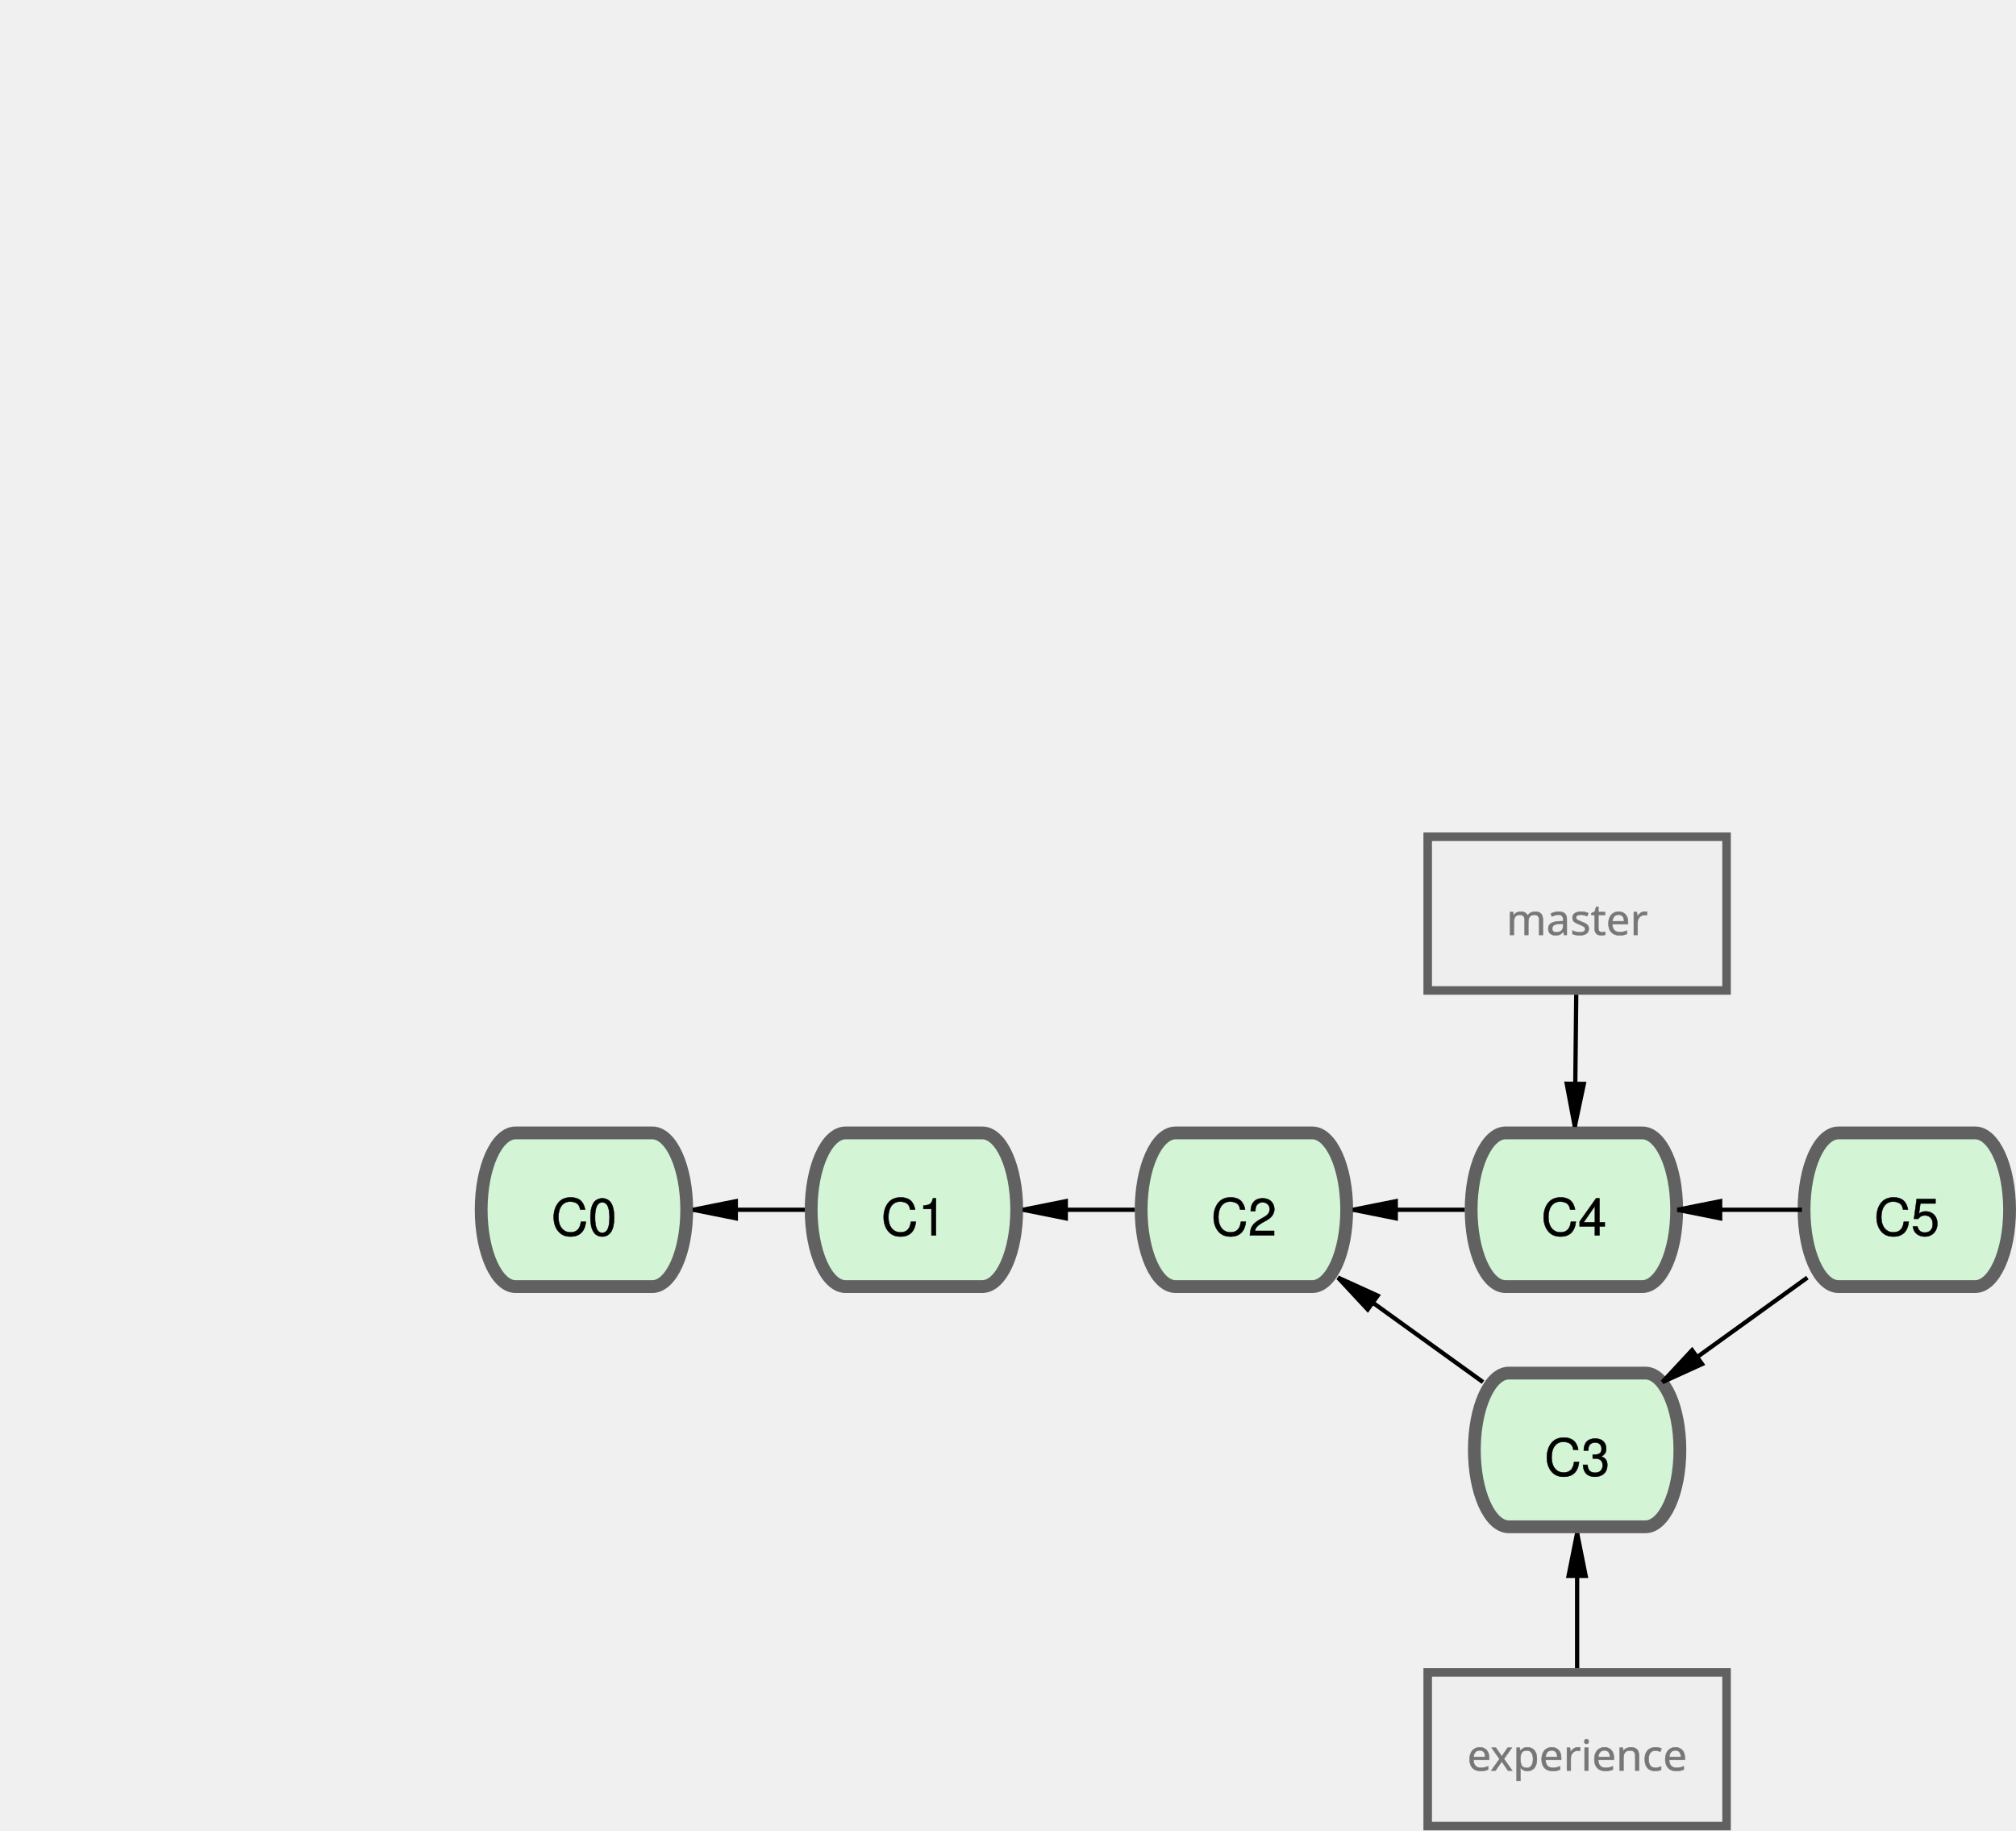
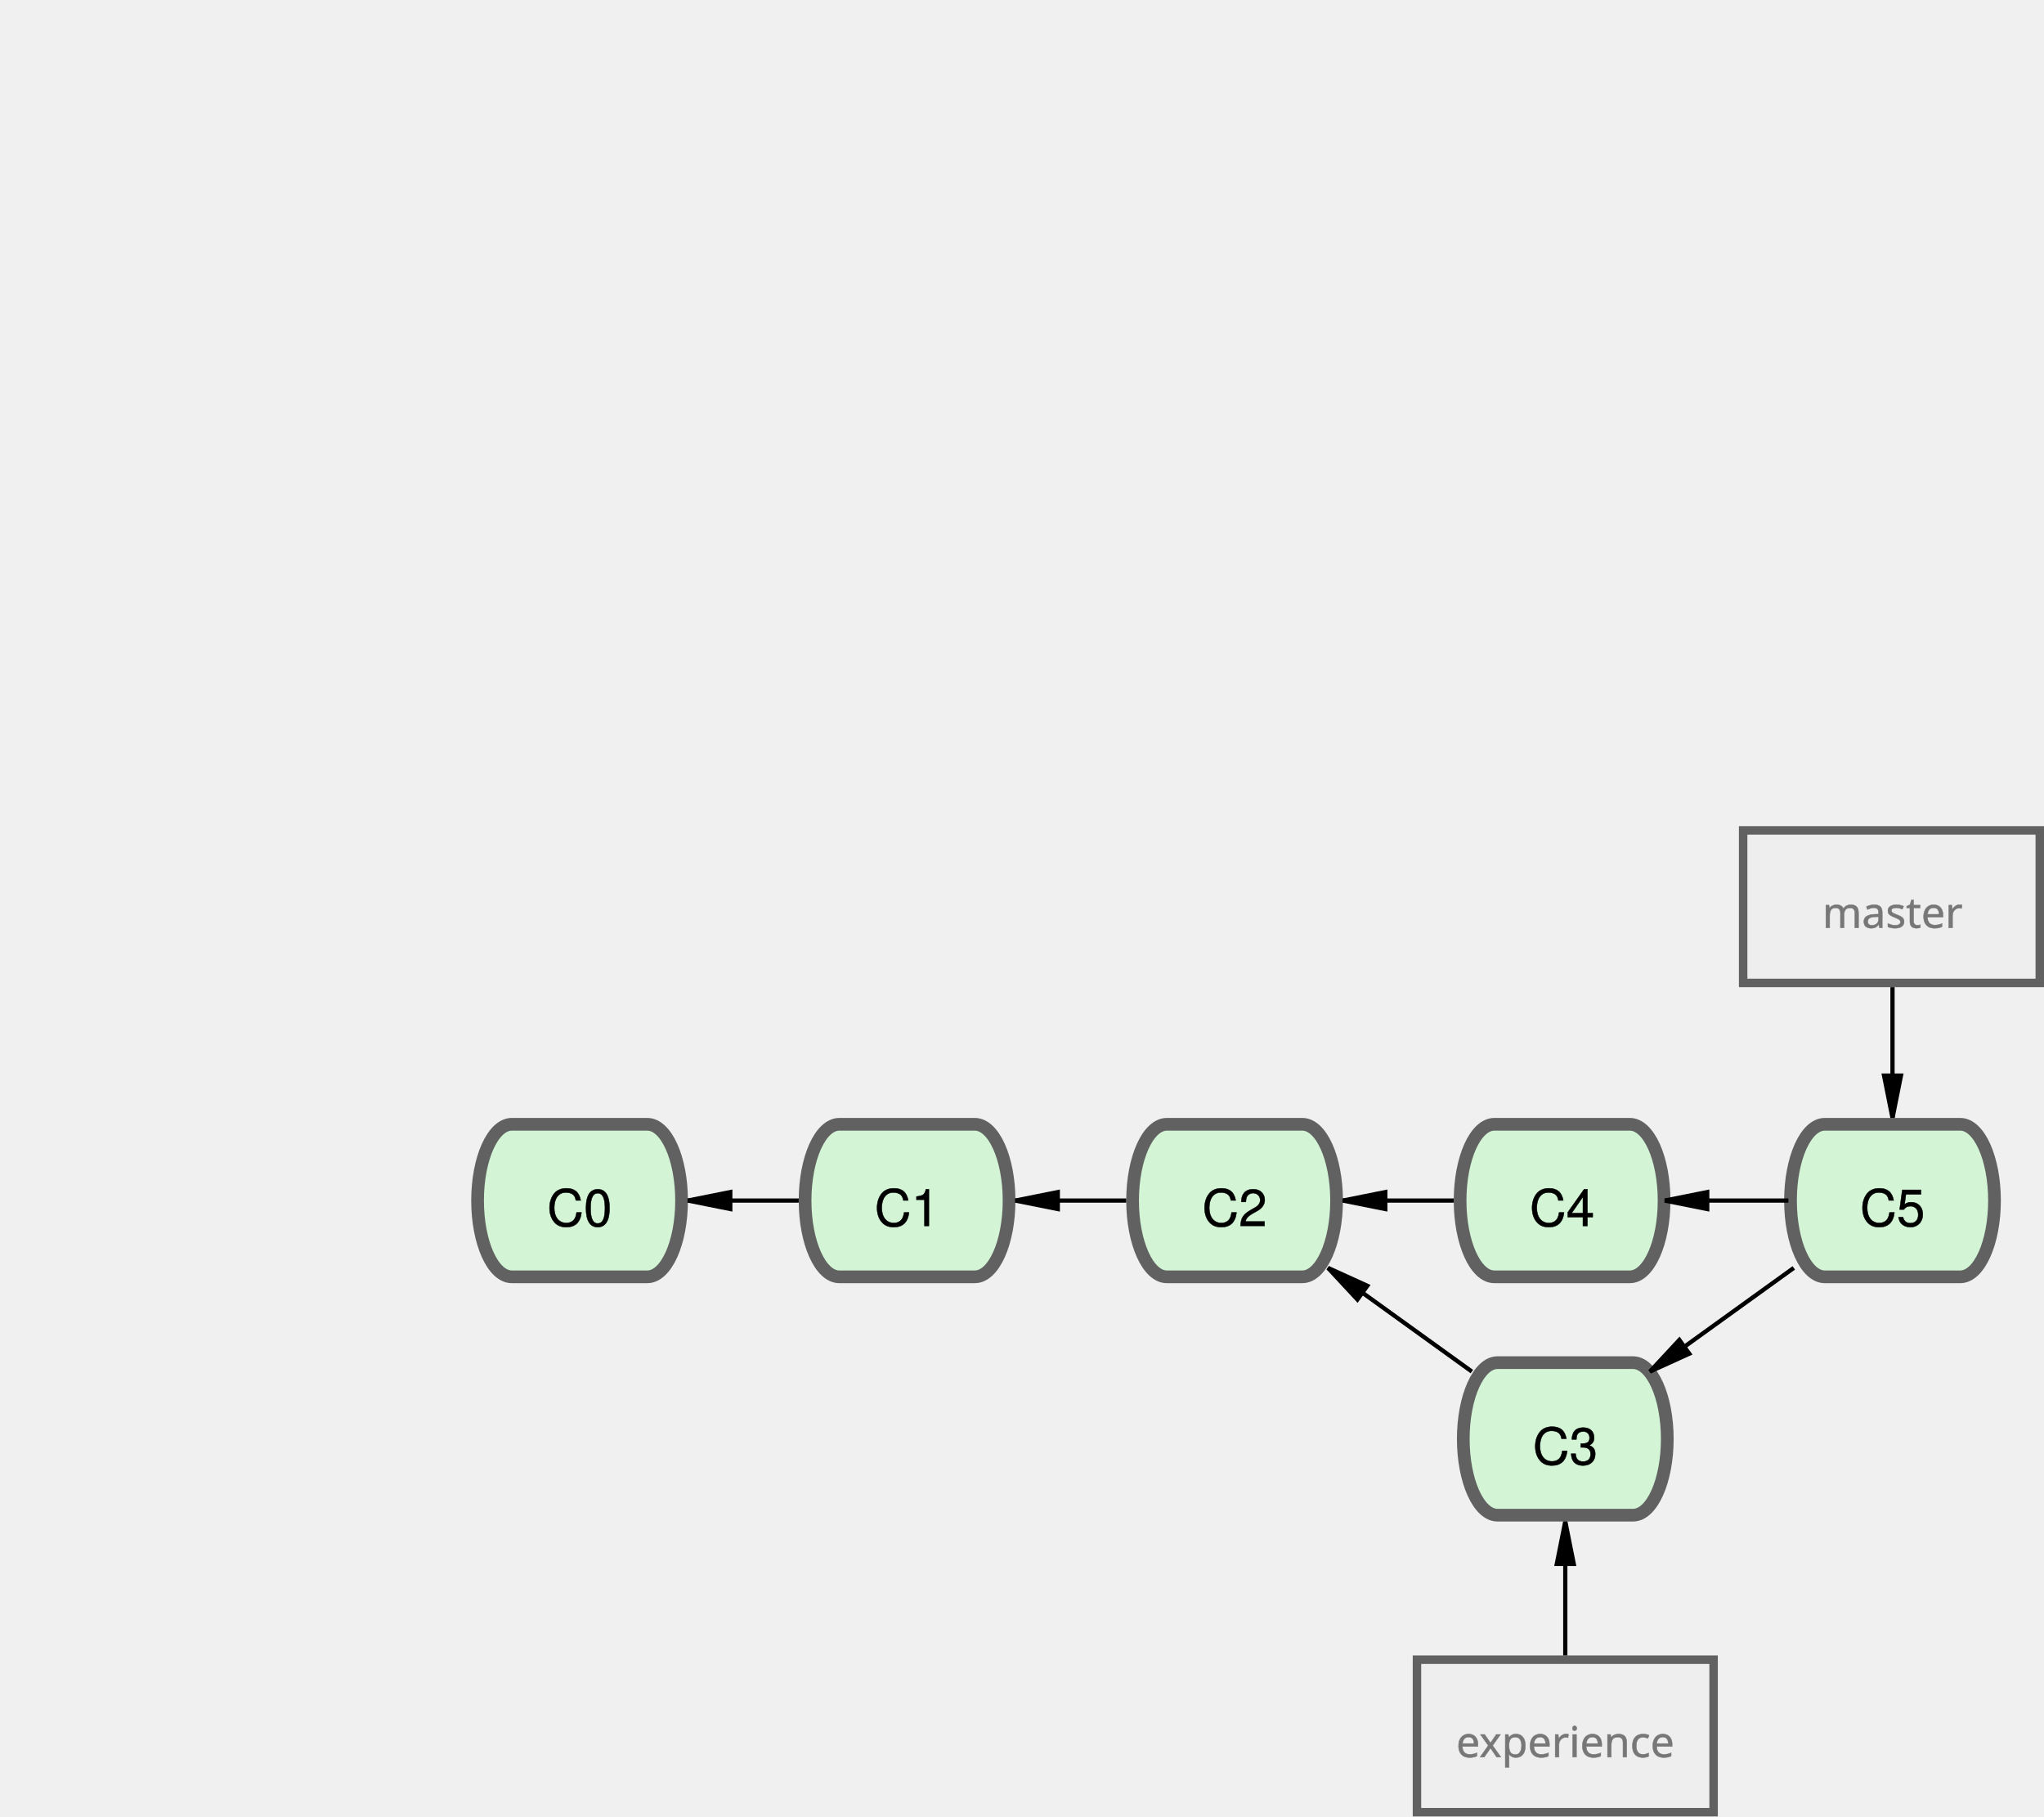
<svg xmlns="http://www.w3.org/2000/svg">
  <defs>
    <marker id="Arrow1Lend" orient="auto" refX="0.0" refY="0.0" style="overflow:visible;">
      <path d="M -10,0.0 L -10.0,-2.0 L 0.0,0.0 L -10.0,2.0 z " id="path3666" style="fill-rule:evenodd;stroke:#000000;stroke-width:1.0px;marker-start:none;" />
    </marker>
  </defs>
  <g style="stroke:#000000;fill:#fff">
    <rect height="36.0" id="1299" rx="8.085" ry="18.0" style="stroke:#616161;stroke-width:3px;fill:#d3f5d6" width="48.157" x="190.055" y="265.37" />
    <text id="1299_text" style="fill:#000000;stroke:#000000;stroke-width:0.1px;font-family: Helvetica;font-size:12px" x="190.055" y="265.37">
      <tspan fill="#000000" font-family="LucidaGrande;" font-size="12.0px" id="1299_line1" stroke="#000000" text-align="center" text-anchor="middle" x="214.134" y="289.37">C1</tspan>
    </text>
    <rect height="36.0" id="1302" rx="8.085" ry="18.0" style="stroke:#616161;stroke-width:3px;fill:#d3f5d6" width="48.157" x="112.74" y="265.37" />
    <text id="1302_text" style="fill:#000000;stroke:#000000;stroke-width:0.1px;font-family: Helvetica;font-size:12px" x="112.74" y="265.37">
      <tspan fill="#000000" font-family="LucidaGrande;" font-size="12.0px" id="1302_line1" stroke="#000000" text-align="center" text-anchor="middle" x="136.819" y="289.37">C0</tspan>
    </text>
    <path d="M 188.555,283.37 L 162.398,283.37" id="1303" style="marker-start:none;stroke:#000000;marker-end:url(#Arrow1Lend);fill:none" />
    <rect height="36.0" id="1304" rx="8.085" ry="18.0" style="stroke:#616161;stroke-width:3px;fill:#d3f5d6" width="48.157" x="267.37" y="265.37" />
    <text id="1304_text" style="fill:#000000;stroke:#000000;stroke-width:0.1px;font-family: Helvetica;font-size:12px" x="267.37" y="265.37">
      <tspan fill="#000000" font-family="LucidaGrande;" font-size="12.0px" id="1304_line1" stroke="#000000" text-align="center" text-anchor="middle" x="291.449" y="289.37">C2</tspan>
    </text>
    <path d="M 265.87,283.37 L 239.712,283.37" id="1306" style="marker-start:none;stroke:#000000;marker-end:url(#Arrow1Lend);fill:none" />
    <rect height="36.0" id="1335" style="stroke:#616161;stroke-width:2px;fill:#eeeeee" width="70.022" x="334.506" y="391.74" />
    <text id="1335_text" style="fill:#cccccc;stroke:#cccccc;stroke-width:0.1px;font-family: Luxi Sans;font-size:10px" x="334.506" y="391.74">
      <tspan fill="#777777" font-family="LucidaGrande;" font-size="10.0px" id="1335_line1" stroke="#777777" text-align="center" text-anchor="middle" x="369.517" y="414.74">experience</tspan>
    </text>
    <path d="M 369.517,390.74 L 369.517,359.13" id="1336" style="marker-start:none;stroke:#000000;marker-end:url(#Arrow1Lend);fill:none" />
    <rect height="36.0" id="1337" rx="8.085" ry="18.0" style="stroke:#616161;stroke-width:3px;fill:#d3f5d6" width="48.157" x="345.438" y="321.63" />
    <text id="1337_text" style="fill:#000000;stroke:#000000;stroke-width:0.1px;font-family: Helvetica;font-size:12px" x="345.438" y="321.63">
      <tspan fill="#000000" font-family="LucidaGrande;" font-size="12.0px" id="1337_line1" stroke="#000000" text-align="center" text-anchor="middle" x="369.517" y="345.63">C3</tspan>
    </text>
    <path d="M 347.462,323.736 L 313.503,299.264" id="1338" style="marker-start:none;stroke:#000000;marker-end:url(#Arrow1Lend);fill:none" />
    <rect height="36.0" id="1339" rx="8.085" ry="18.0" style="stroke:#616161;stroke-width:3px;fill:#d3f5d6" width="48.157" x="344.685" y="265.37" />
    <text id="1339_text" style="fill:#000000;stroke:#000000;stroke-width:0.1px;font-family: Helvetica;font-size:12px" x="344.685" y="265.37">
      <tspan fill="#000000" font-family="LucidaGrande;" font-size="12.0px" id="1339_line1" stroke="#000000" text-align="center" text-anchor="middle" x="368.764" y="289.37">C4</tspan>
    </text>
    <path d="M 343.185,283.37 L 317.027,283.37" id="1340" style="marker-start:none;stroke:#000000;marker-end:url(#Arrow1Lend);fill:none" />
-     <rect height="36.0" id="1341" style="stroke:#616161;stroke-width:2px;fill:#eeeeee" width="70.022" x="334.506" y="196.0" />
+     <rect height="36.0" id="1341" style="stroke:#616161;stroke-width:2px;fill:#eeeeee" width="70.022" x="411.506" y="196.0" />
    <text id="1341_text" style="fill:#cccccc;stroke:#cccccc;stroke-width:0.1px;font-family: Luxi Sans;font-size:10px" x="334.506" y="196.0">
-       <tspan fill="#777777" font-family="LucidaGrande;" font-size="10.0px" id="1341_line1" stroke="#777777" text-align="center" text-anchor="middle" x="369.517" y="219.0">master</tspan>
+       <tspan fill="#777777" font-family="LucidaGrande;" font-size="10.0px" id="1341_line1" stroke="#777777" text-align="center" text-anchor="middle" x="446.764" y="219.0">master</tspan>
    </text>
-     <path d="M 369.311,233.0 L 368.976,263.87" id="1342" style="marker-start:none;stroke:#000000;marker-end:url(#Arrow1Lend);fill:none" />
+     <path d="M 446.764,233.0 L 446.764,263.87" id="1342" style="marker-start:none;stroke:#000000;marker-end:url(#Arrow1Lend);fill:none" />
    <rect height="36.0" id="1343" rx="8.085" ry="18.0" style="stroke:#616161;stroke-width:3px;fill:#d3f5d6" width="48.157" x="422.685" y="265.37" />
    <text id="1343_text" style="fill:#000000;stroke:#000000;stroke-width:0.1px;font-family: Helvetica;font-size:12px" x="422.685" y="265.37">
      <tspan fill="#000000" font-family="LucidaGrande;" font-size="12.0px" id="1343_line1" stroke="#000000" text-align="center" text-anchor="middle" x="446.764" y="289.37">C5</tspan>
    </text>
    <path d="M 422.185,283.37 L 393.027,283.37" id="1344" style="marker-start:none;stroke:#000000;marker-end:url(#Arrow1Lend);fill:none" />
    <path d="M 423.462,299.264 L 389.503,323.736" id="1338" style="marker-start:none;stroke:#000000;marker-end:url(#Arrow1Lend);fill:none" />
  </g>
</svg>
